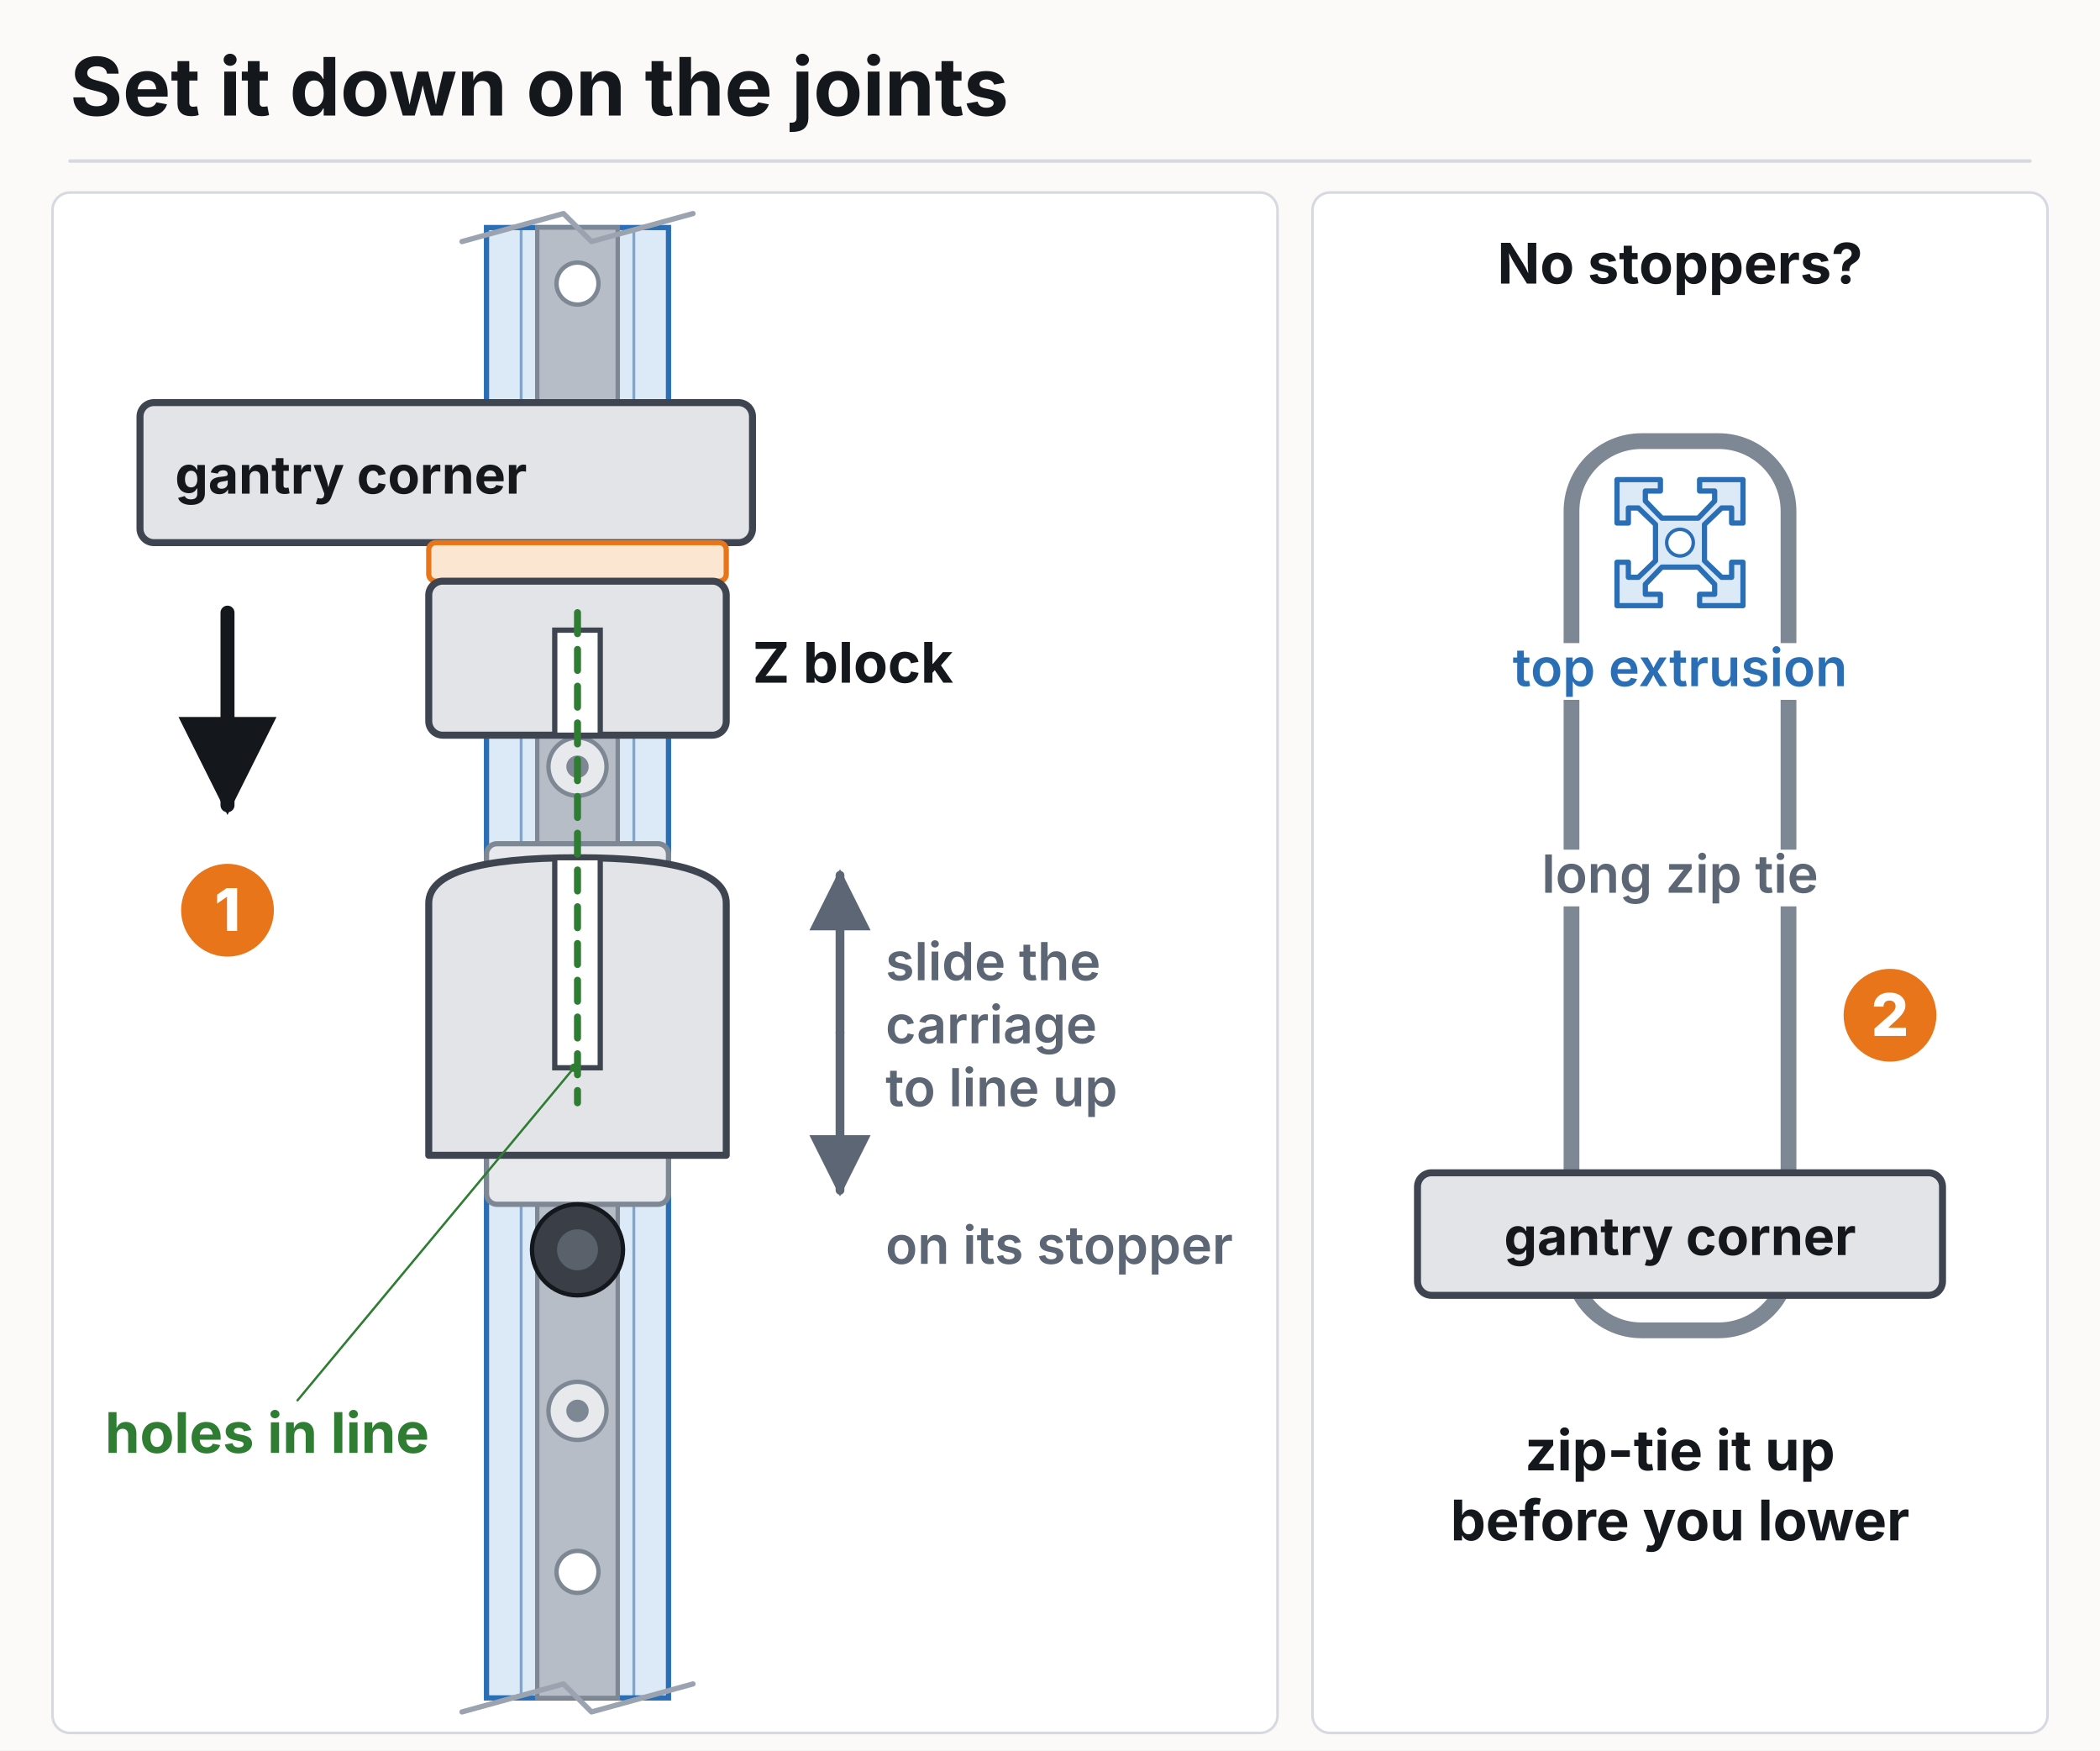
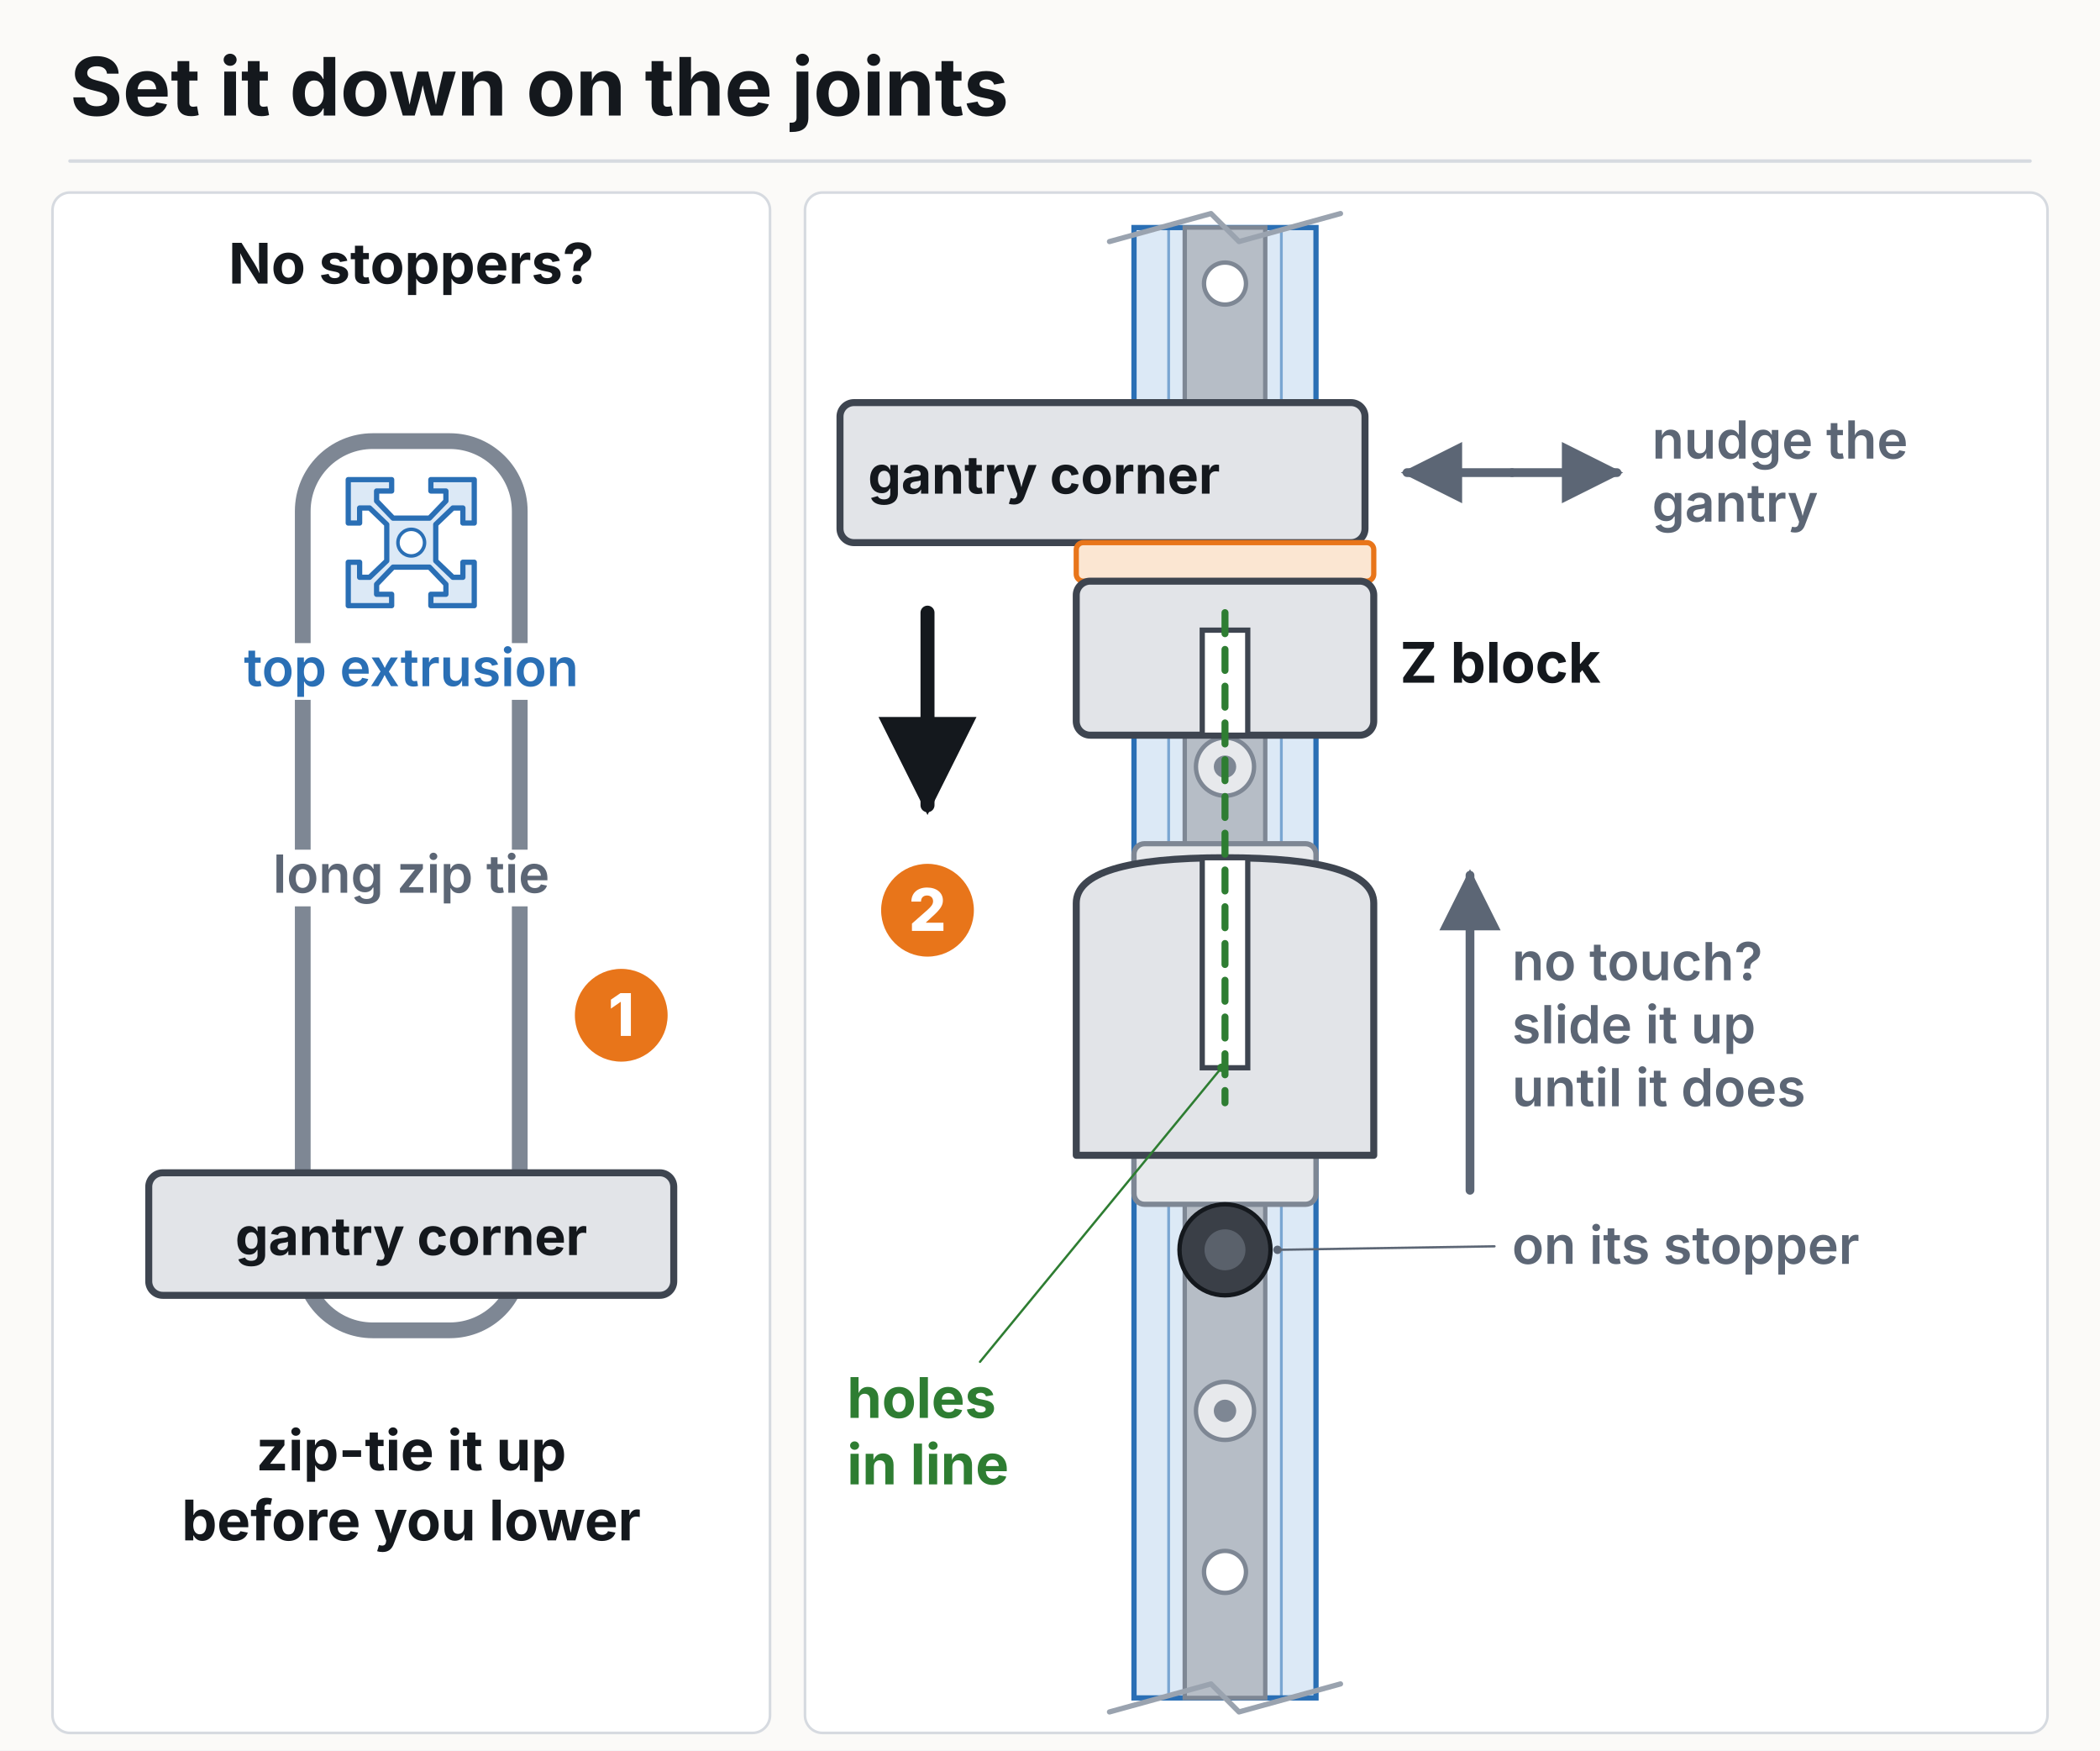
<svg xmlns="http://www.w3.org/2000/svg" viewBox="0 0 1200 1000" width="1200" height="1000" role="img" aria-label="Lowering the gantry onto the lower Z joints, and the zip-tie fallback" style="color:#14181D">
  <defs>
    <marker id="arw" viewBox="0 0 10 10" refX="9" refY="5" markerWidth="7" markerHeight="7" orient="auto-start-reverse">
      <path d="M0,0 L10,5 L0,10 z" fill="#14181D" />
    </marker>
    <marker id="arwm" viewBox="0 0 10 10" refX="9" refY="5" markerWidth="7" markerHeight="7" orient="auto-start-reverse">
      <path d="M0,0 L10,5 L0,10 z" fill="#5C6675" />
    </marker>
    <marker id="arwa" viewBox="0 0 10 10" refX="9" refY="5" markerWidth="6.5" markerHeight="6.5" orient="auto-start-reverse">
      <path d="M0,0 L10,5 L0,10 z" fill="#0E8F86" />
    </marker>
    <marker id="arwb" viewBox="0 0 10 10" refX="9" refY="5" markerWidth="6.5" markerHeight="6.5" orient="auto-start-reverse">
      <path d="M0,0 L10,5 L0,10 z" fill="#7A4FD6" />
    </marker>
    <marker id="arwo" viewBox="0 0 10 10" refX="9" refY="5" markerWidth="7" markerHeight="7" orient="auto-start-reverse">
      <path d="M0,0 L10,5 L0,10 z" fill="#E8751A" />
    </marker>
    <marker id="arwr" viewBox="0 0 10 10" refX="9" refY="5" markerWidth="7" markerHeight="7" orient="auto-start-reverse">
      <path d="M0,0 L10,5 L0,10 z" fill="#C0392B" />
    </marker>
    <marker id="arwg" viewBox="0 0 10 10" refX="9" refY="5" markerWidth="7" markerHeight="7" orient="auto-start-reverse">
      <path d="M0,0 L10,5 L0,10 z" fill="#2E7D32" />
    </marker>
    <pattern id="hatch" width="7" height="7" patternTransform="rotate(45)" patternUnits="userSpaceOnUse">
      <line x1="0" y1="0" x2="0" y2="7" stroke="#9AA3AF" stroke-width="2.6" />
    </pattern>
  </defs>
  <rect width="1200" height="1000" fill="#FBFAF8" />
  <text x="40.0" y="66.0" font-family="Inter, -apple-system, BlinkMacSystemFont, 'Segoe UI', Roboto, 'Helvetica Neue', Arial, sans-serif" font-size="46" font-weight="700" text-anchor="start" fill="currentColor" letter-spacing="0">Set it down on the joints</text>
  <line x1="40.0" y1="92.0" x2="1160.0" y2="92.0" stroke="#D6DAE0" stroke-width="2" stroke-linecap="round" />
-   <rect x="30.0" y="110.0" width="700.0" height="880.0" rx="10" fill="#FFFFFF" stroke="#D6DAE0" stroke-width="1.5" />
-   <rect x="278.0" y="130.0" width="104.0" height="840.0" rx="0" fill="#DCE9F6" stroke="#2A6FB5" stroke-width="3" />
-   <line x1="297.8" y1="130.0" x2="297.8" y2="970.0" stroke="#2A6FB5" stroke-width="1.6" stroke-linecap="round" opacity="0.55" />
-   <line x1="362.2" y1="130.0" x2="362.2" y2="970.0" stroke="#2A6FB5" stroke-width="1.6" stroke-linecap="round" opacity="0.55" />
-   <rect x="307.0" y="130.0" width="46.0" height="840.0" rx="0" fill="#B6BDC6" stroke="#7E8794" stroke-width="2.5" />
-   <circle cx="330.0" cy="162.0" r="12.0" fill="#FFFFFF" stroke="#7E8794" stroke-width="2.5" />
-   <circle cx="330.0" cy="254.0" r="16.6" fill="#E7E9EC" stroke="#7E8794" stroke-width="2.5" />
-   <circle cx="330.0" cy="254.0" r="6.4" fill="#7E8794" stroke="none" stroke-width="0" />
-   <circle cx="330.0" cy="346.0" r="12.0" fill="#FFFFFF" stroke="#7E8794" stroke-width="2.5" />
-   <circle cx="330.0" cy="438.0" r="16.6" fill="#E7E9EC" stroke="#7E8794" stroke-width="2.5" />
-   <circle cx="330.0" cy="438.0" r="6.4" fill="#7E8794" stroke="none" stroke-width="0" />
-   <circle cx="330.0" cy="530.0" r="12.0" fill="#FFFFFF" stroke="#7E8794" stroke-width="2.5" />
-   <circle cx="330.0" cy="622.0" r="16.6" fill="#E7E9EC" stroke="#7E8794" stroke-width="2.5" />
-   <circle cx="330.0" cy="622.0" r="6.4" fill="#7E8794" stroke="none" stroke-width="0" />
-   <circle cx="330.0" cy="714.0" r="12.0" fill="#FFFFFF" stroke="#7E8794" stroke-width="2.5" />
-   <circle cx="330.0" cy="806.0" r="16.6" fill="#E7E9EC" stroke="#7E8794" stroke-width="2.5" />
-   <circle cx="330.0" cy="806.0" r="6.4" fill="#7E8794" stroke="none" stroke-width="0" />
-   <circle cx="330.0" cy="898.0" r="12.0" fill="#FFFFFF" stroke="#7E8794" stroke-width="2.5" />
-   <path d="M 264.0 138 L 322 122 L 338 138 L 396.0 122" fill="none" stroke="#9AA3AF" stroke-width="3" stroke-linecap="round" stroke-linejoin="round" />
-   <path d="M 264.0 978 L 322 962 L 338 978 L 396.0 962" fill="none" stroke="#9AA3AF" stroke-width="3" stroke-linecap="round" stroke-linejoin="round" />
-   <rect x="278.0" y="482.0" width="104.0" height="206.0" rx="6" fill="#E7E9EC" stroke="#7E8794" stroke-width="3" />
-   <path d="M 245.0 516 Q 245.0 490 330 490 Q 415.0 490 415.0 516 L 415.0 660 L 245.0 660 Z" fill="#E2E4E8" stroke="#3E4550" stroke-width="4" stroke-linecap="round" stroke-linejoin="round" />
-   <rect x="317.0" y="490.0" width="26.0" height="120.0" rx="0" fill="#FFFFFF" stroke="#3E4550" stroke-width="3" />
-   <circle cx="330.0" cy="714.0" r="26.0" fill="#3A3F47" stroke="#14181D" stroke-width="2.5" />
-   <circle cx="330.0" cy="714.0" r="11.7" fill="#5A616B" stroke="none" stroke-width="0" />
-   <rect x="80.0" y="230.0" width="350.0" height="80.0" rx="8" fill="#E2E4E8" stroke="#3E4550" stroke-width="4" />
-   <text x="100.0" y="282.0" font-family="Inter, -apple-system, BlinkMacSystemFont, 'Segoe UI', Roboto, 'Helvetica Neue', Arial, sans-serif" font-size="30" font-weight="700" text-anchor="start" fill="currentColor" letter-spacing="0">gantry corner</text>
-   <rect x="245.0" y="310.0" width="170.0" height="22.0" rx="4" fill="#FBE6D2" stroke="#E8751A" stroke-width="3" />
-   <rect x="245.0" y="332.0" width="170.0" height="88.0" rx="8" fill="#E2E4E8" stroke="#3E4550" stroke-width="4" />
-   <rect x="317.0" y="360.0" width="26.0" height="60.0" rx="0" fill="#FFFFFF" stroke="#3E4550" stroke-width="3" />
-   <line x1="330.0" y1="350.0" x2="330.0" y2="630.0" stroke="#2E7D32" stroke-width="4" stroke-linecap="round" stroke-dasharray="12 9" />
-   <path d="M 130.0 350.0 L 130.0 460.0" fill="none" stroke="#14181D" stroke-width="8" stroke-linecap="round" stroke-linejoin="round" marker-end="url(#arw)" />
-   <circle cx="130.0" cy="520.0" r="28.0" fill="#E8751A" stroke="#FFFFFF" stroke-width="3" />
-   <text x="130.0" y="531.8" font-family="Inter, -apple-system, BlinkMacSystemFont, 'Segoe UI', Roboto, 'Helvetica Neue', Arial, sans-serif" font-size="33.6" font-weight="800" text-anchor="middle" fill="#FFFFFF" letter-spacing="0">1</text>
-   <path d="M 480.0 590.0 L 480.0 500.0" fill="none" stroke="#5C6675" stroke-width="5" stroke-linecap="round" stroke-linejoin="round" marker-end="url(#arwm)" />
-   <path d="M 480.0 590.0 L 480.0 680.0" fill="none" stroke="#5C6675" stroke-width="5" stroke-linecap="round" stroke-linejoin="round" marker-end="url(#arwm)" />
-   <text x="506.0" y="560.0" font-family="Inter, -apple-system, BlinkMacSystemFont, 'Segoe UI', Roboto, 'Helvetica Neue', Arial, sans-serif" font-size="30" font-weight="600" text-anchor="start" fill="#5C6675" letter-spacing="0">slide the</text>
-   <text x="506.0" y="596.0" font-family="Inter, -apple-system, BlinkMacSystemFont, 'Segoe UI', Roboto, 'Helvetica Neue', Arial, sans-serif" font-size="30" font-weight="600" text-anchor="start" fill="#5C6675" letter-spacing="0">carriage</text>
-   <text x="506.0" y="632.0" font-family="Inter, -apple-system, BlinkMacSystemFont, 'Segoe UI', Roboto, 'Helvetica Neue', Arial, sans-serif" font-size="30" font-weight="600" text-anchor="start" fill="#5C6675" letter-spacing="0">to line up</text>
-   <text x="430.0" y="390.0" font-family="Inter, -apple-system, BlinkMacSystemFont, 'Segoe UI', Roboto, 'Helvetica Neue', Arial, sans-serif" font-size="32" font-weight="700" text-anchor="start" fill="currentColor" letter-spacing="0">Z block</text>
-   <text x="506.0" y="722.0" font-family="Inter, -apple-system, BlinkMacSystemFont, 'Segoe UI', Roboto, 'Helvetica Neue', Arial, sans-serif" font-size="30" font-weight="600" text-anchor="start" fill="#5C6675" letter-spacing="0">on its stopper</text>
-   <text x="60.0" y="830.0" font-family="Inter, -apple-system, BlinkMacSystemFont, 'Segoe UI', Roboto, 'Helvetica Neue', Arial, sans-serif" font-size="32" font-weight="700" text-anchor="start" fill="#2E7D32" letter-spacing="0">holes in line</text>
-   <line x1="328.0" y1="610.0" x2="170.0" y2="800.0" stroke="#2E7D32" stroke-width="1.3" stroke-linecap="round" />
-   <circle cx="328.0" cy="610.0" r="2.4" fill="#2E7D32" stroke="none" stroke-width="0" />
-   <rect x="750.0" y="110.0" width="420.0" height="880.0" rx="10" fill="#FFFFFF" stroke="#D6DAE0" stroke-width="1.5" />
-   <text x="960.0" y="162.0" font-family="Inter, -apple-system, BlinkMacSystemFont, 'Segoe UI', Roboto, 'Helvetica Neue', Arial, sans-serif" font-size="32" font-weight="700" text-anchor="middle" fill="currentColor" letter-spacing="0">No stoppers?</text>
-   <rect x="898.0" y="252.0" width="124.0" height="508.0" rx="40" fill="none" stroke="#7E8794" stroke-width="9" />
-   <path d="M 924.0 274.0 L 948.8 274.0 L 948.8 280.5 L 940.2 280.5 L 940.2 286.2 L 949.6 296.0 L 970.4 296.0 L 979.8 286.2 L 979.8 280.5 L 971.2 280.5 L 971.2 274.0 L 996.0 274.0 L 996.0 298.8 L 989.5 298.8 L 989.5 290.2 L 983.8 290.2 L 974.0 299.6 L 974.0 320.4 L 983.8 329.8 L 989.5 329.8 L 989.5 321.2 L 996.0 321.2 L 996.0 346.0 L 971.2 346.0 L 971.2 339.5 L 979.8 339.5 L 979.8 333.8 L 970.4 324.0 L 949.6 324.0 L 940.2 333.8 L 940.2 339.5 L 948.8 339.5 L 948.8 346.0 L 924.0 346.0 L 924.0 321.2 L 930.5 321.2 L 930.5 329.8 L 936.2 329.8 L 946.0 320.4 L 946.0 299.6 L 936.2 290.2 L 930.5 290.2 L 930.5 298.8 L 924.0 298.8 Z" fill="#DCE9F6" stroke="#2A6FB5" stroke-width="3" stroke-linecap="round" stroke-linejoin="round" />
-   <circle cx="960.0" cy="310.0" r="7.6" fill="#FFFFFF" stroke="#2A6FB5" stroke-width="2" />
-   <rect x="810.0" y="670.0" width="300.0" height="70.0" rx="8" fill="#E2E4E8" stroke="#3E4550" stroke-width="4" />
-   <rect x="844.8" y="692.4" width="230.4" height="32.4" rx="4" fill="#E2E4E8" stroke="none" stroke-width="0" />
-   <text x="960.0" y="717.0" font-family="Inter, -apple-system, BlinkMacSystemFont, 'Segoe UI', Roboto, 'Helvetica Neue', Arial, sans-serif" font-size="30" font-weight="700" text-anchor="middle" fill="currentColor" letter-spacing="0">gantry corner</text>
-   <rect x="844.8" y="367.4" width="230.4" height="32.4" rx="4" fill="#FFFFFF" stroke="none" stroke-width="0" />
-   <text x="960.0" y="392.0" font-family="Inter, -apple-system, BlinkMacSystemFont, 'Segoe UI', Roboto, 'Helvetica Neue', Arial, sans-serif" font-size="30" font-weight="600" text-anchor="middle" fill="#2A6FB5" letter-spacing="0">top extrusion</text>
-   <rect x="853.2" y="485.4" width="213.6" height="32.4" rx="4" fill="#FFFFFF" stroke="none" stroke-width="0" />
-   <text x="960.0" y="510.0" font-family="Inter, -apple-system, BlinkMacSystemFont, 'Segoe UI', Roboto, 'Helvetica Neue', Arial, sans-serif" font-size="30" font-weight="600" text-anchor="middle" fill="#5C6675" letter-spacing="0">long zip tie</text>
-   <circle cx="1080.0" cy="580.0" r="28.0" fill="#E8751A" stroke="#FFFFFF" stroke-width="3" />
-   <text x="1080.0" y="591.8" font-family="Inter, -apple-system, BlinkMacSystemFont, 'Segoe UI', Roboto, 'Helvetica Neue', Arial, sans-serif" font-size="33.6" font-weight="800" text-anchor="middle" fill="#FFFFFF" letter-spacing="0">2</text>
-   <text x="960.0" y="840.0" font-family="Inter, -apple-system, BlinkMacSystemFont, 'Segoe UI', Roboto, 'Helvetica Neue', Arial, sans-serif" font-size="32" font-weight="700" text-anchor="middle" fill="currentColor" letter-spacing="0">zip-tie it up</text>
-   <text x="960.0" y="880.0" font-family="Inter, -apple-system, BlinkMacSystemFont, 'Segoe UI', Roboto, 'Helvetica Neue', Arial, sans-serif" font-size="32" font-weight="700" text-anchor="middle" fill="currentColor" letter-spacing="0">before you lower</text>
+   <rect x="460.0" y="110.0" width="710.0" height="880.0" rx="10" fill="#FFFFFF" stroke="#D6DAE0" stroke-width="1.5" />
+   <rect x="648.0" y="130.0" width="104.0" height="840.0" rx="0" fill="#DCE9F6" stroke="#2A6FB5" stroke-width="3" />
+   <line x1="667.8" y1="130.0" x2="667.8" y2="970.0" stroke="#2A6FB5" stroke-width="1.6" stroke-linecap="round" opacity="0.55" />
+   <line x1="732.2" y1="130.0" x2="732.2" y2="970.0" stroke="#2A6FB5" stroke-width="1.6" stroke-linecap="round" opacity="0.55" />
+   <rect x="677.0" y="130.0" width="46.0" height="840.0" rx="0" fill="#B6BDC6" stroke="#7E8794" stroke-width="2.5" />
+   <circle cx="700.0" cy="162.0" r="12.0" fill="#FFFFFF" stroke="#7E8794" stroke-width="2.5" />
+   <circle cx="700.0" cy="254.0" r="16.6" fill="#E7E9EC" stroke="#7E8794" stroke-width="2.5" />
+   <circle cx="700.0" cy="254.0" r="6.4" fill="#7E8794" stroke="none" stroke-width="0" />
+   <circle cx="700.0" cy="346.0" r="12.0" fill="#FFFFFF" stroke="#7E8794" stroke-width="2.5" />
+   <circle cx="700.0" cy="438.0" r="16.6" fill="#E7E9EC" stroke="#7E8794" stroke-width="2.5" />
+   <circle cx="700.0" cy="438.0" r="6.4" fill="#7E8794" stroke="none" stroke-width="0" />
+   <circle cx="700.0" cy="530.0" r="12.0" fill="#FFFFFF" stroke="#7E8794" stroke-width="2.5" />
+   <circle cx="700.0" cy="622.0" r="16.6" fill="#E7E9EC" stroke="#7E8794" stroke-width="2.5" />
+   <circle cx="700.0" cy="622.0" r="6.4" fill="#7E8794" stroke="none" stroke-width="0" />
+   <circle cx="700.0" cy="714.0" r="12.0" fill="#FFFFFF" stroke="#7E8794" stroke-width="2.5" />
+   <circle cx="700.0" cy="806.0" r="16.6" fill="#E7E9EC" stroke="#7E8794" stroke-width="2.5" />
+   <circle cx="700.0" cy="806.0" r="6.4" fill="#7E8794" stroke="none" stroke-width="0" />
+   <circle cx="700.0" cy="898.0" r="12.0" fill="#FFFFFF" stroke="#7E8794" stroke-width="2.5" />
+   <path d="M 634.0 138 L 692 122 L 708 138 L 766.0 122" fill="none" stroke="#9AA3AF" stroke-width="3" stroke-linecap="round" stroke-linejoin="round" />
+   <path d="M 634.0 978 L 692 962 L 708 978 L 766.0 962" fill="none" stroke="#9AA3AF" stroke-width="3" stroke-linecap="round" stroke-linejoin="round" />
+   <rect x="648.0" y="482.0" width="104.0" height="206.0" rx="6" fill="#E7E9EC" stroke="#7E8794" stroke-width="3" />
+   <path d="M 615.0 516 Q 615.0 490 700 490 Q 785.0 490 785.0 516 L 785.0 660 L 615.0 660 Z" fill="#E2E4E8" stroke="#3E4550" stroke-width="4" stroke-linecap="round" stroke-linejoin="round" />
+   <rect x="687.0" y="490.0" width="26.0" height="120.0" rx="0" fill="#FFFFFF" stroke="#3E4550" stroke-width="3" />
+   <circle cx="700.0" cy="714.0" r="26.0" fill="#3A3F47" stroke="#14181D" stroke-width="2.5" />
+   <circle cx="700.0" cy="714.0" r="11.7" fill="#5A616B" stroke="none" stroke-width="0" />
+   <rect x="480.0" y="230.0" width="300.0" height="80.0" rx="8" fill="#E2E4E8" stroke="#3E4550" stroke-width="4" />
+   <text x="496.0" y="282.0" font-family="Inter, -apple-system, BlinkMacSystemFont, 'Segoe UI', Roboto, 'Helvetica Neue', Arial, sans-serif" font-size="30" font-weight="700" text-anchor="start" fill="currentColor" letter-spacing="0">gantry corner</text>
+   <rect x="615.0" y="310.0" width="170.0" height="22.0" rx="4" fill="#FBE6D2" stroke="#E8751A" stroke-width="3" />
+   <rect x="615.0" y="332.0" width="170.0" height="88.0" rx="8" fill="#E2E4E8" stroke="#3E4550" stroke-width="4" />
+   <rect x="687.0" y="360.0" width="26.0" height="60.0" rx="0" fill="#FFFFFF" stroke="#3E4550" stroke-width="3" />
+   <line x1="700.0" y1="350.0" x2="700.0" y2="630.0" stroke="#2E7D32" stroke-width="4" stroke-linecap="round" stroke-dasharray="12 9" />
+   <path d="M 864.0 270.0 L 804.0 270.0" fill="none" stroke="#5C6675" stroke-width="5" stroke-linecap="round" stroke-linejoin="round" marker-end="url(#arwm)" />
+   <path d="M 864.0 270.0 L 924.0 270.0" fill="none" stroke="#5C6675" stroke-width="5" stroke-linecap="round" stroke-linejoin="round" marker-end="url(#arwm)" />
+   <text x="944.0" y="262.0" font-family="Inter, -apple-system, BlinkMacSystemFont, 'Segoe UI', Roboto, 'Helvetica Neue', Arial, sans-serif" font-size="30" font-weight="600" text-anchor="start" fill="#5C6675" letter-spacing="0">nudge the</text>
+   <text x="944.0" y="298.0" font-family="Inter, -apple-system, BlinkMacSystemFont, 'Segoe UI', Roboto, 'Helvetica Neue', Arial, sans-serif" font-size="30" font-weight="600" text-anchor="start" fill="#5C6675" letter-spacing="0">gantry</text>
+   <path d="M 530.0 350.0 L 530.0 460.0" fill="none" stroke="#14181D" stroke-width="8" stroke-linecap="round" stroke-linejoin="round" marker-end="url(#arw)" />
+   <circle cx="530.0" cy="520.0" r="28.0" fill="#E8751A" stroke="#FFFFFF" stroke-width="3" />
+   <text x="530.0" y="531.8" font-family="Inter, -apple-system, BlinkMacSystemFont, 'Segoe UI', Roboto, 'Helvetica Neue', Arial, sans-serif" font-size="33.6" font-weight="800" text-anchor="middle" fill="#FFFFFF" letter-spacing="0">2</text>
+   <path d="M 840.0 680.0 L 840.0 500.0" fill="none" stroke="#5C6675" stroke-width="5" stroke-linecap="round" stroke-linejoin="round" marker-end="url(#arwm)" />
+   <text x="864.0" y="560.0" font-family="Inter, -apple-system, BlinkMacSystemFont, 'Segoe UI', Roboto, 'Helvetica Neue', Arial, sans-serif" font-size="30" font-weight="600" text-anchor="start" fill="#5C6675" letter-spacing="0">no touch?</text>
+   <text x="864.0" y="596.0" font-family="Inter, -apple-system, BlinkMacSystemFont, 'Segoe UI', Roboto, 'Helvetica Neue', Arial, sans-serif" font-size="30" font-weight="600" text-anchor="start" fill="#5C6675" letter-spacing="0">slide it up</text>
+   <text x="864.0" y="632.0" font-family="Inter, -apple-system, BlinkMacSystemFont, 'Segoe UI', Roboto, 'Helvetica Neue', Arial, sans-serif" font-size="30" font-weight="600" text-anchor="start" fill="#5C6675" letter-spacing="0">until it does</text>
+   <text x="800.0" y="390.0" font-family="Inter, -apple-system, BlinkMacSystemFont, 'Segoe UI', Roboto, 'Helvetica Neue', Arial, sans-serif" font-size="32" font-weight="700" text-anchor="start" fill="currentColor" letter-spacing="0">Z block</text>
+   <text x="864.0" y="722.0" font-family="Inter, -apple-system, BlinkMacSystemFont, 'Segoe UI', Roboto, 'Helvetica Neue', Arial, sans-serif" font-size="30" font-weight="600" text-anchor="start" fill="#5C6675" letter-spacing="0">on its stopper</text>
+   <line x1="730.0" y1="714.0" x2="854.0" y2="712.0" stroke="#5C6675" stroke-width="1.3" stroke-linecap="round" />
+   <circle cx="730.0" cy="714.0" r="2.4" fill="#5C6675" stroke="none" stroke-width="0" />
+   <text x="484.0" y="810.0" font-family="Inter, -apple-system, BlinkMacSystemFont, 'Segoe UI', Roboto, 'Helvetica Neue', Arial, sans-serif" font-size="32" font-weight="700" text-anchor="start" fill="#2E7D32" letter-spacing="0">holes</text>
+   <text x="484.0" y="848.0" font-family="Inter, -apple-system, BlinkMacSystemFont, 'Segoe UI', Roboto, 'Helvetica Neue', Arial, sans-serif" font-size="32" font-weight="700" text-anchor="start" fill="#2E7D32" letter-spacing="0">in line</text>
+   <line x1="698.0" y1="610.0" x2="560.0" y2="778.0" stroke="#2E7D32" stroke-width="1.3" stroke-linecap="round" />
+   <circle cx="698.0" cy="610.0" r="2.4" fill="#2E7D32" stroke="none" stroke-width="0" />
+   <rect x="30.0" y="110.0" width="410.0" height="880.0" rx="10" fill="#FFFFFF" stroke="#D6DAE0" stroke-width="1.5" />
+   <text x="235.0" y="162.0" font-family="Inter, -apple-system, BlinkMacSystemFont, 'Segoe UI', Roboto, 'Helvetica Neue', Arial, sans-serif" font-size="32" font-weight="700" text-anchor="middle" fill="currentColor" letter-spacing="0">No stoppers?</text>
+   <rect x="173.0" y="252.0" width="124.0" height="508.0" rx="40" fill="none" stroke="#7E8794" stroke-width="9" />
+   <path d="M 199.0 274.0 L 223.8 274.0 L 223.8 280.5 L 215.2 280.5 L 215.2 286.2 L 224.6 296.0 L 245.4 296.0 L 254.8 286.2 L 254.8 280.5 L 246.2 280.5 L 246.2 274.0 L 271.0 274.0 L 271.0 298.8 L 264.5 298.8 L 264.5 290.2 L 258.8 290.2 L 249.0 299.6 L 249.0 320.4 L 258.8 329.8 L 264.5 329.8 L 264.5 321.2 L 271.0 321.2 L 271.0 346.0 L 246.2 346.0 L 246.2 339.5 L 254.8 339.5 L 254.8 333.8 L 245.4 324.0 L 224.6 324.0 L 215.2 333.8 L 215.2 339.5 L 223.8 339.5 L 223.8 346.0 L 199.0 346.0 L 199.0 321.2 L 205.5 321.2 L 205.5 329.8 L 211.2 329.8 L 221.0 320.4 L 221.0 299.6 L 211.2 290.2 L 205.5 290.2 L 205.5 298.8 L 199.0 298.8 Z" fill="#DCE9F6" stroke="#2A6FB5" stroke-width="3" stroke-linecap="round" stroke-linejoin="round" />
+   <circle cx="235.0" cy="310.0" r="7.6" fill="#FFFFFF" stroke="#2A6FB5" stroke-width="2" />
+   <rect x="85.0" y="670.0" width="300.0" height="70.0" rx="8" fill="#E2E4E8" stroke="#3E4550" stroke-width="4" />
+   <rect x="119.8" y="692.4" width="230.4" height="32.4" rx="4" fill="#E2E4E8" stroke="none" stroke-width="0" />
+   <text x="235.0" y="717.0" font-family="Inter, -apple-system, BlinkMacSystemFont, 'Segoe UI', Roboto, 'Helvetica Neue', Arial, sans-serif" font-size="30" font-weight="700" text-anchor="middle" fill="currentColor" letter-spacing="0">gantry corner</text>
+   <rect x="119.8" y="367.4" width="230.4" height="32.4" rx="4" fill="#FFFFFF" stroke="none" stroke-width="0" />
+   <text x="235.0" y="392.0" font-family="Inter, -apple-system, BlinkMacSystemFont, 'Segoe UI', Roboto, 'Helvetica Neue', Arial, sans-serif" font-size="30" font-weight="600" text-anchor="middle" fill="#2A6FB5" letter-spacing="0">top extrusion</text>
+   <rect x="128.2" y="485.4" width="213.6" height="32.4" rx="4" fill="#FFFFFF" stroke="none" stroke-width="0" />
+   <text x="235.0" y="510.0" font-family="Inter, -apple-system, BlinkMacSystemFont, 'Segoe UI', Roboto, 'Helvetica Neue', Arial, sans-serif" font-size="30" font-weight="600" text-anchor="middle" fill="#5C6675" letter-spacing="0">long zip tie</text>
+   <circle cx="355.0" cy="580.0" r="28.0" fill="#E8751A" stroke="#FFFFFF" stroke-width="3" />
+   <text x="355.0" y="591.8" font-family="Inter, -apple-system, BlinkMacSystemFont, 'Segoe UI', Roboto, 'Helvetica Neue', Arial, sans-serif" font-size="33.6" font-weight="800" text-anchor="middle" fill="#FFFFFF" letter-spacing="0">1</text>
+   <text x="235.0" y="840.0" font-family="Inter, -apple-system, BlinkMacSystemFont, 'Segoe UI', Roboto, 'Helvetica Neue', Arial, sans-serif" font-size="32" font-weight="700" text-anchor="middle" fill="currentColor" letter-spacing="0">zip-tie it up</text>
+   <text x="235.0" y="880.0" font-family="Inter, -apple-system, BlinkMacSystemFont, 'Segoe UI', Roboto, 'Helvetica Neue', Arial, sans-serif" font-size="32" font-weight="700" text-anchor="middle" fill="currentColor" letter-spacing="0">before you lower</text>
</svg>
